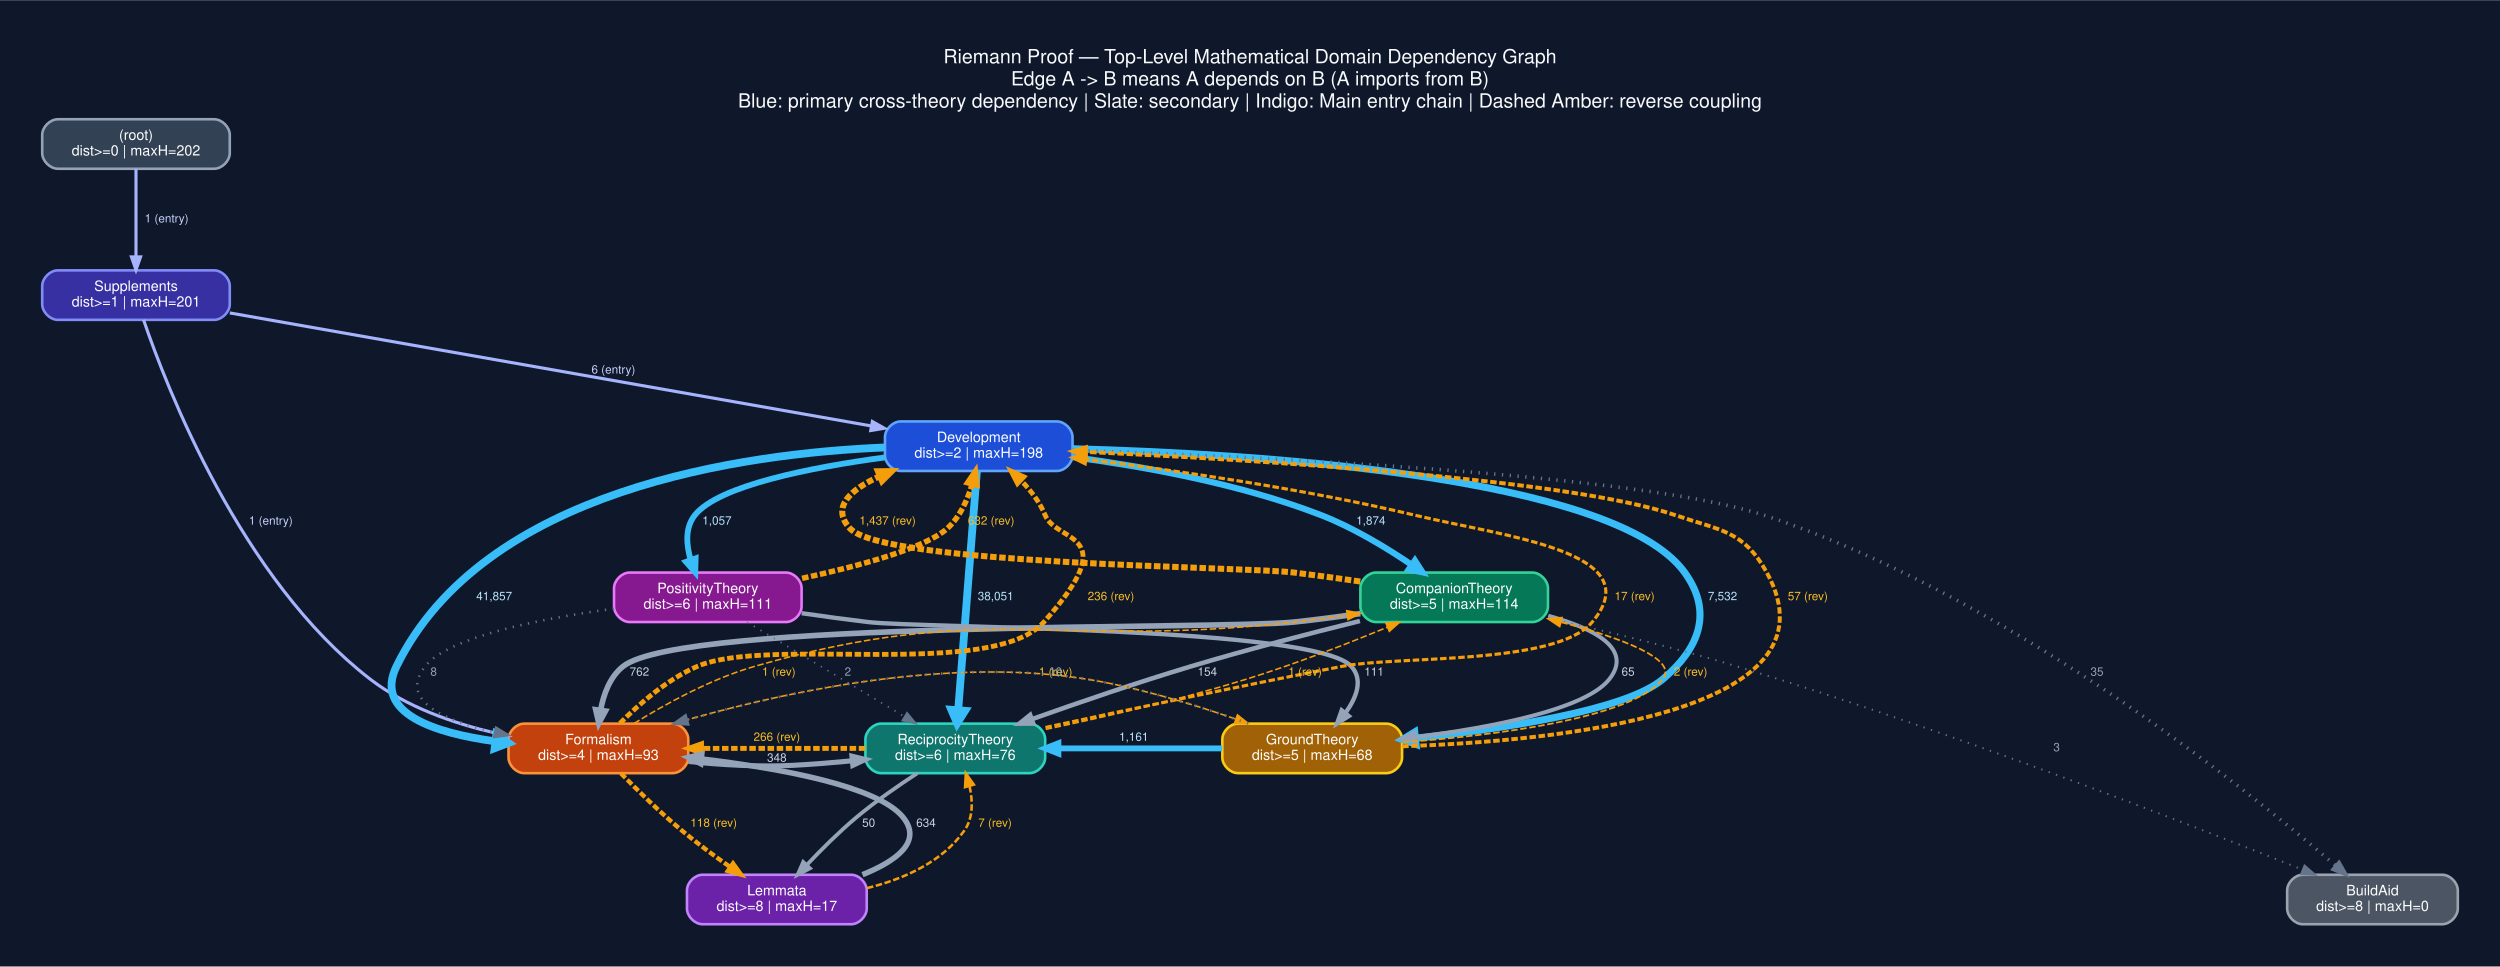
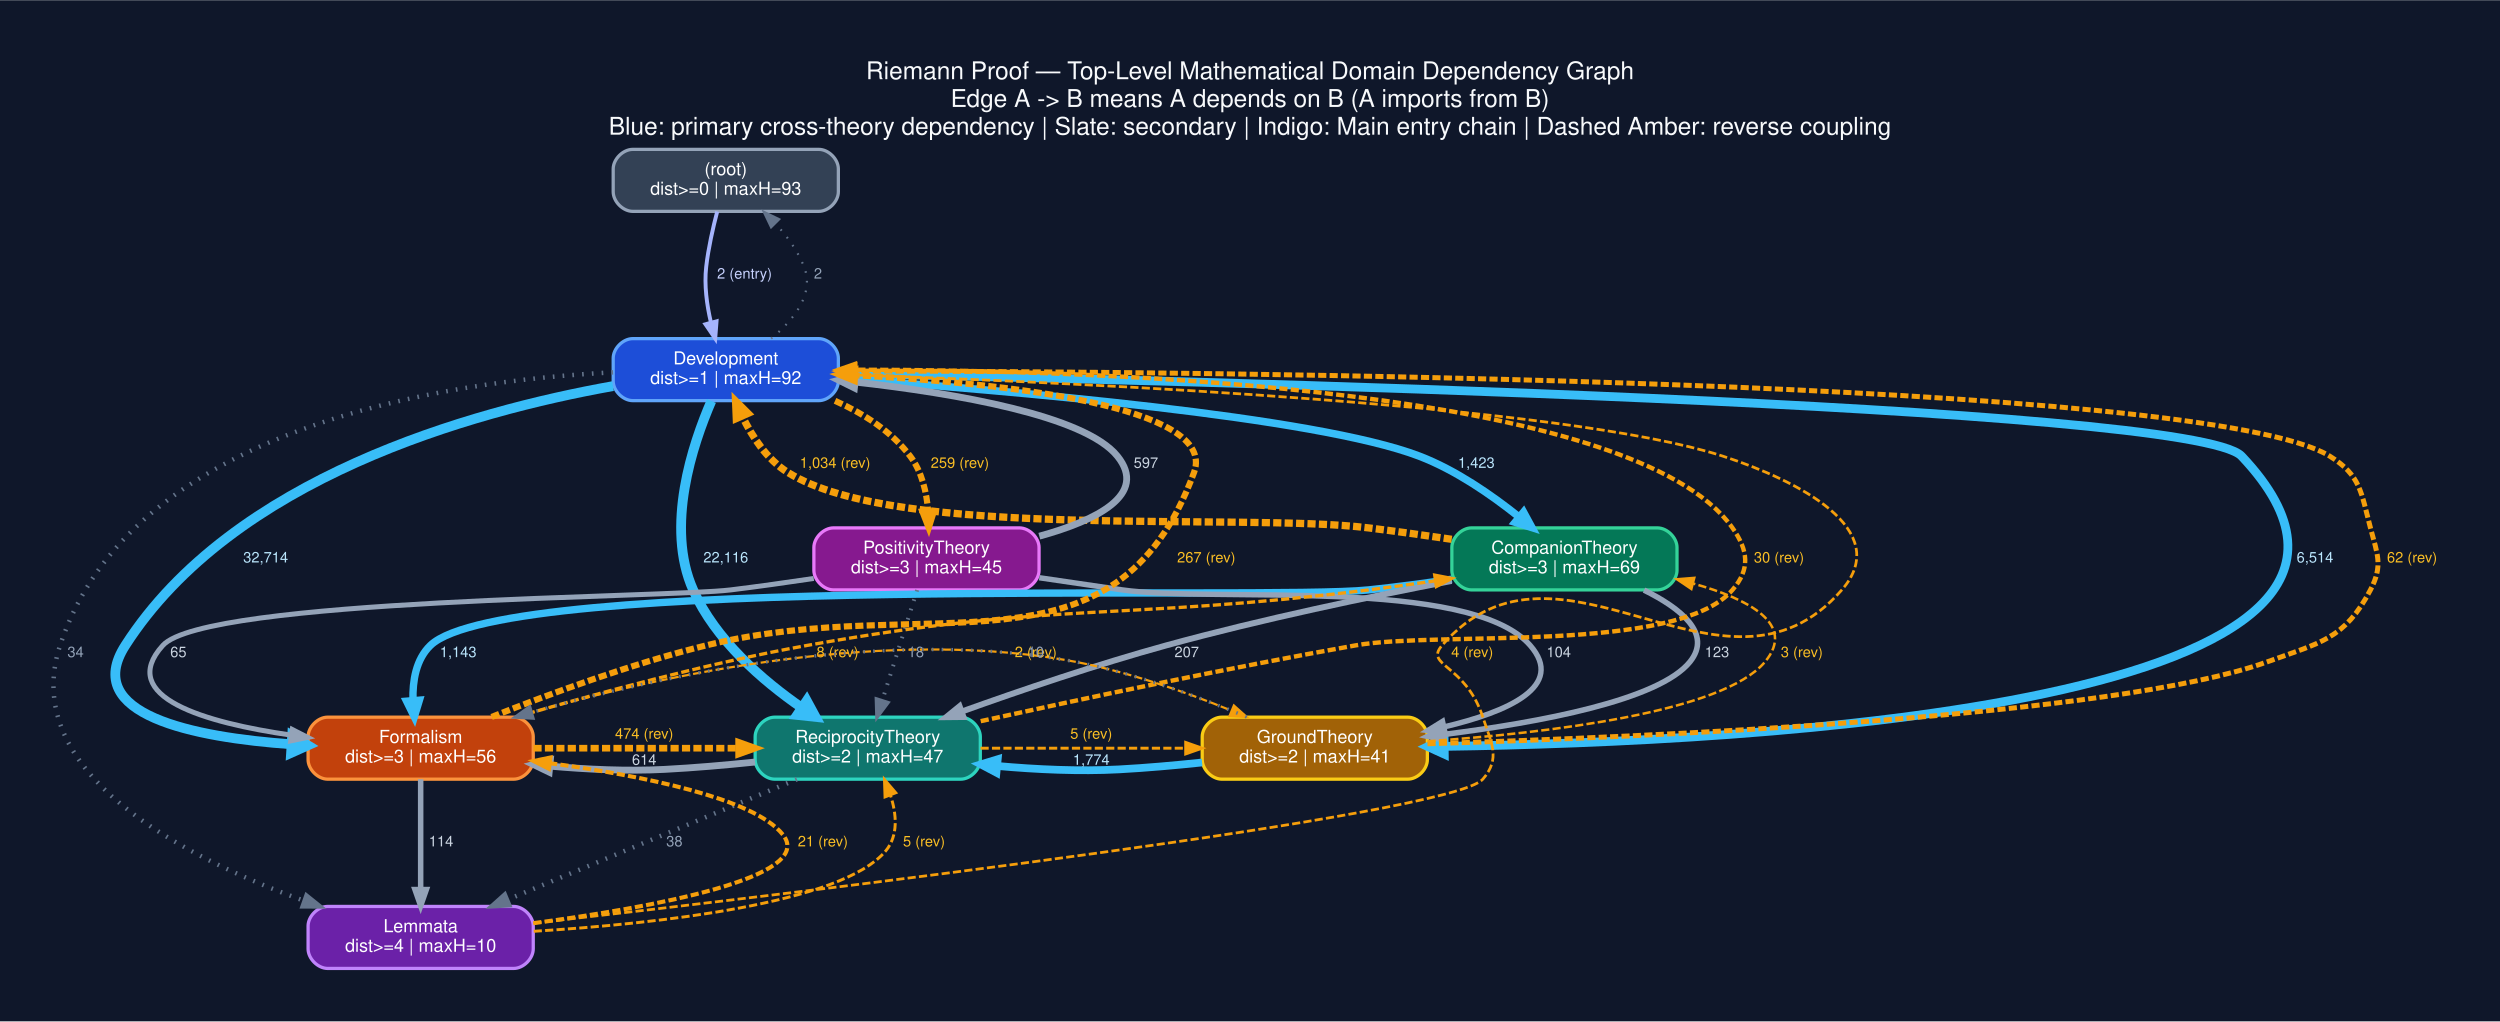
- <svg xmlns="http://www.w3.org/2000/svg" width="1919pt" height="742pt" viewBox="0.00 0.00 1919.30 741.80">
-   <g id="graph0" class="graph" transform="scale(1 1) rotate(0) translate(32.4 709.4)">
-     <polygon fill="#0f172a" stroke="transparent" points="-32.4,32.4 -32.4,-709.4 1886.9,-709.4 1886.9,32.4 -32.4,32.4" />
-     <text text-anchor="middle" x="927.25" y="-661" font-family="Helvetica,sans-Serif" font-size="15.00" fill="#f8fafc">Riemann Proof — Top-Level Mathematical Domain Dependency Graph</text>
-     <text text-anchor="middle" x="927.25" y="-644" font-family="Helvetica,sans-Serif" font-size="15.00" fill="#f8fafc">Edge A -&gt; B means A depends on B (A imports from B)</text>
-     <text text-anchor="middle" x="927.25" y="-627" font-family="Helvetica,sans-Serif" font-size="15.00" fill="#f8fafc">Blue: primary cross-theory dependency | Slate: secondary | Indigo: Main entry chain | Dashed Amber: reverse coupling</text>
+ <svg xmlns="http://www.w3.org/2000/svg" width="1532pt" height="626pt" viewBox="0.00 0.00 1532.22 625.80">
+   <g id="graph0" class="graph" transform="scale(1 1) rotate(0) translate(32.4 593.4)">
+     <polygon fill="#0f172a" stroke="transparent" points="-32.4,32.4 -32.4,-593.4 1499.82,-593.4 1499.82,32.4 -32.4,32.4" />
+     <text text-anchor="middle" x="733.71" y="-545" font-family="Helvetica,sans-Serif" font-size="15.00" fill="#f8fafc">Riemann Proof — Top-Level Mathematical Domain Dependency Graph</text>
+     <text text-anchor="middle" x="733.71" y="-528" font-family="Helvetica,sans-Serif" font-size="15.00" fill="#f8fafc">Edge A -&gt; B means A depends on B (A imports from B)</text>
+     <text text-anchor="middle" x="733.71" y="-511" font-family="Helvetica,sans-Serif" font-size="15.00" fill="#f8fafc">Blue: primary cross-theory dependency | Slate: secondary | Indigo: Main entry chain | Dashed Amber: reverse coupling</text>
    <g id="node1" class="node">
-       <path fill="#334155" stroke="#94a3b8" stroke-width="2" d="M132,-618C132,-618 12,-618 12,-618 6,-618 0,-612 0,-606 0,-606 0,-592 0,-592 0,-586 6,-580 12,-580 12,-580 132,-580 132,-580 138,-580 144,-586 144,-592 144,-592 144,-606 144,-606 144,-612 138,-618 132,-618" />
-       <text text-anchor="middle" x="72" y="-602.2" font-family="Helvetica,sans-Serif" font-size="11.00" fill="#ffffff">(root)</text>
-       <text text-anchor="middle" x="72" y="-590.2" font-family="Helvetica,sans-Serif" font-size="11.00" fill="#ffffff">dist&gt;=0 | maxH=202</text>
+       <path fill="#334155" stroke="#94a3b8" stroke-width="2" d="M469.42,-502C469.42,-502 355.42,-502 355.42,-502 349.42,-502 343.42,-496 343.42,-490 343.42,-490 343.42,-476 343.42,-476 343.42,-470 349.42,-464 355.42,-464 355.42,-464 469.42,-464 469.42,-464 475.42,-464 481.42,-470 481.42,-476 481.42,-476 481.42,-490 481.42,-490 481.42,-496 475.42,-502 469.42,-502" />
+       <text text-anchor="middle" x="412.42" y="-486.2" font-family="Helvetica,sans-Serif" font-size="11.00" fill="#ffffff">(root)</text>
+       <text text-anchor="middle" x="412.42" y="-474.2" font-family="Helvetica,sans-Serif" font-size="11.00" fill="#ffffff">dist&gt;=0 | maxH=93</text>
    </g>
    <g id="node2" class="node">
-       <path fill="#3730a3" stroke="#818cf8" stroke-width="2" d="M132,-502C132,-502 12,-502 12,-502 6,-502 0,-496 0,-490 0,-490 0,-476 0,-476 0,-470 6,-464 12,-464 12,-464 132,-464 132,-464 138,-464 144,-470 144,-476 144,-476 144,-490 144,-490 144,-496 138,-502 132,-502" />
-       <text text-anchor="middle" x="72" y="-486.2" font-family="Helvetica,sans-Serif" font-size="11.00" fill="#ffffff">Supplements</text>
-       <text text-anchor="middle" x="72" y="-474.2" font-family="Helvetica,sans-Serif" font-size="11.00" fill="#ffffff">dist&gt;=1 | maxH=201</text>
+       <path fill="#1d4ed8" stroke="#60a5fa" stroke-width="2" d="M469.42,-386C469.42,-386 355.42,-386 355.42,-386 349.42,-386 343.42,-380 343.42,-374 343.42,-374 343.42,-360 343.42,-360 343.42,-354 349.42,-348 355.42,-348 355.42,-348 469.42,-348 469.42,-348 475.42,-348 481.42,-354 481.42,-360 481.42,-360 481.42,-374 481.42,-374 481.42,-380 475.42,-386 469.42,-386" />
+       <text text-anchor="middle" x="412.42" y="-370.2" font-family="Helvetica,sans-Serif" font-size="11.00" fill="#ffffff">Development</text>
+       <text text-anchor="middle" x="412.42" y="-358.2" font-family="Helvetica,sans-Serif" font-size="11.00" fill="#ffffff">dist&gt;=1 | maxH=92</text>
+     </g>
+     <g id="edge30" class="edge">
+       <path fill="none" stroke="#a5b4fc" stroke-width="2.4" d="M407.17,-463.89C404.57,-453.97 401.72,-441.41 400.42,-430 399.14,-418.81 400.82,-406.61 403.29,-396.02" />
+       <polygon fill="#a5b4fc" stroke="#a5b4fc" stroke-width="2.4" points="406.76,-396.63 405.95,-386.06 399.99,-394.82 406.76,-396.63" />
+       <text text-anchor="middle" x="423.92" y="-422.8" font-family="Helvetica,sans-Serif" font-size="9.00" fill="#c7d2fe"> 2 (entry) </text>
+     </g>
+     <g id="edge31" class="edge">
+       <path fill="none" stroke="#64748b" stroke-width="1.35" stroke-dasharray="1,5" d="M440.22,-386.03C454.19,-397.55 466.91,-413.39 460.42,-430 456.59,-439.78 449.97,-448.83 442.84,-456.55" />
+       <polygon fill="#64748b" stroke="#64748b" stroke-width="1.35" points="440.2,-454.23 435.63,-463.79 445.17,-459.17 440.2,-454.23" />
+       <text text-anchor="middle" x="468.92" y="-422.8" font-family="Helvetica,sans-Serif" font-size="9.00" fill="#94a3b8"> 2 </text>
+     </g>
+     <g id="node3" class="node">
+       <path fill="#047857" stroke="#34d399" stroke-width="2" d="M983.42,-270C983.42,-270 869.42,-270 869.42,-270 863.42,-270 857.42,-264 857.42,-258 857.42,-258 857.42,-244 857.42,-244 857.42,-238 863.42,-232 869.42,-232 869.42,-232 983.42,-232 983.42,-232 989.42,-232 995.42,-238 995.42,-244 995.42,-244 995.42,-258 995.42,-258 995.42,-264 989.42,-270 983.42,-270" />
+       <text text-anchor="middle" x="926.42" y="-254.2" font-family="Helvetica,sans-Serif" font-size="11.00" fill="#ffffff">CompanionTheory</text>
+       <text text-anchor="middle" x="926.42" y="-242.2" font-family="Helvetica,sans-Serif" font-size="11.00" fill="#ffffff">dist&gt;=3 | maxH=69</text>
+     </g>
+     <g id="edge5" class="edge">
+       <path fill="none" stroke="#38bdf8" stroke-width="4.63" d="M481.73,-361.59C585.04,-354.33 774.06,-338.22 837.42,-314 859.74,-305.47 881.79,-290.16 898.37,-276.9" />
+       <polygon fill="#38bdf8" stroke="#38bdf8" stroke-width="4.63" points="901.36,-279.67 906.51,-270.19 896.21,-273.42 901.36,-279.67" />
+       <text text-anchor="middle" x="872.42" y="-306.8" font-family="Helvetica,sans-Serif" font-size="9.00" fill="#bae6fd"> 1,423 </text>
+     </g>
+     <g id="node4" class="node">
+       <path fill="#86198f" stroke="#e879f9" stroke-width="2" d="M592.42,-270C592.42,-270 478.42,-270 478.42,-270 472.42,-270 466.42,-264 466.42,-258 466.42,-258 466.42,-244 466.42,-244 466.42,-238 472.42,-232 478.42,-232 478.42,-232 592.42,-232 592.42,-232 598.42,-232 604.42,-238 604.42,-244 604.42,-244 604.42,-258 604.42,-258 604.42,-264 598.42,-270 592.42,-270" />
+       <text text-anchor="middle" x="535.42" y="-254.2" font-family="Helvetica,sans-Serif" font-size="11.00" fill="#ffffff">PositivityTheory</text>
+       <text text-anchor="middle" x="535.42" y="-242.2" font-family="Helvetica,sans-Serif" font-size="11.00" fill="#ffffff">dist&gt;=3 | maxH=45</text>
+     </g>
+     <g id="edge12" class="edge">
+       <path fill="none" stroke="#f59e0b" stroke-width="3.78" stroke-dasharray="5,2" d="M479.39,-347.89C496.78,-340.13 513.86,-329.22 525.42,-314 532.69,-304.43 535.55,-291.6 536.46,-280.1" />
+       <polygon fill="#f59e0b" stroke="#f59e0b" stroke-width="3.78" points="539.96,-280.15 536.8,-270.04 532.96,-279.91 539.96,-280.15" />
+       <text text-anchor="middle" x="555.92" y="-306.8" font-family="Helvetica,sans-Serif" font-size="9.00" fill="#fbbf24"> 259 (rev) </text>
+     </g>
+     <g id="node5" class="node">
+       <path fill="#c2410c" stroke="#fb923c" stroke-width="2" d="M282.42,-154C282.42,-154 168.42,-154 168.42,-154 162.42,-154 156.42,-148 156.42,-142 156.42,-142 156.42,-128 156.42,-128 156.42,-122 162.42,-116 168.42,-116 168.42,-116 282.42,-116 282.42,-116 288.42,-116 294.42,-122 294.42,-128 294.42,-128 294.42,-142 294.42,-142 294.42,-148 288.42,-154 282.42,-154" />
+       <text text-anchor="middle" x="225.42" y="-138.2" font-family="Helvetica,sans-Serif" font-size="11.00" fill="#ffffff">Formalism</text>
+       <text text-anchor="middle" x="225.42" y="-126.2" font-family="Helvetica,sans-Serif" font-size="11.00" fill="#ffffff">dist&gt;=3 | maxH=56</text>
+     </g>
+     <g id="edge1" class="edge">
+       <path fill="none" stroke="#38bdf8" stroke-width="6" d="M343.3,-356.91C256.33,-341.35 110.4,-300.65 44.42,-198 17.15,-155.58 85.86,-141.67 146.32,-137.37" />
+       <polygon fill="#38bdf8" stroke="#38bdf8" stroke-width="6" points="146.67,-142.61 156.32,-136.74 146.01,-132.13 146.67,-142.61" />
+       <text text-anchor="middle" x="130.42" y="-248.8" font-family="Helvetica,sans-Serif" font-size="9.00" fill="#bae6fd"> 32,714 </text>
+     </g>
+     <g id="node6" class="node">
+       <path fill="#0f766e" stroke="#2dd4bf" stroke-width="2" d="M556.42,-154C556.42,-154 442.42,-154 442.42,-154 436.42,-154 430.42,-148 430.42,-142 430.42,-142 430.42,-128 430.42,-128 430.42,-122 436.42,-116 442.42,-116 442.42,-116 556.42,-116 556.42,-116 562.42,-116 568.42,-122 568.42,-128 568.42,-128 568.42,-142 568.42,-142 568.42,-148 562.42,-154 556.42,-154" />
+       <text text-anchor="middle" x="499.42" y="-138.2" font-family="Helvetica,sans-Serif" font-size="11.00" fill="#ffffff">ReciprocityTheory</text>
+       <text text-anchor="middle" x="499.42" y="-126.2" font-family="Helvetica,sans-Serif" font-size="11.00" fill="#ffffff">dist&gt;=2 | maxH=47</text>
+     </g>
+     <g id="edge2" class="edge">
+       <path fill="none" stroke="#38bdf8" stroke-width="6" d="M403.61,-347.8C392.06,-321.2 375.16,-270.66 392.42,-232 406.06,-201.42 434.8,-176.52 459.06,-159.75" />
+       <polygon fill="#38bdf8" stroke="#38bdf8" stroke-width="6" points="462.03,-164.09 467.42,-154.16 456.19,-155.36 462.03,-164.09" />
+       <text text-anchor="middle" x="412.42" y="-248.8" font-family="Helvetica,sans-Serif" font-size="9.00" fill="#bae6fd"> 22,116 </text>
+     </g>
+     <g id="node7" class="node">
+       <path fill="#a16207" stroke="#facc15" stroke-width="2" d="M830.42,-154C830.42,-154 716.42,-154 716.42,-154 710.42,-154 704.42,-148 704.42,-142 704.42,-142 704.42,-128 704.42,-128 704.42,-122 710.42,-116 716.42,-116 716.42,-116 830.42,-116 830.42,-116 836.42,-116 842.42,-122 842.42,-128 842.42,-128 842.42,-142 842.42,-142 842.42,-148 836.42,-154 830.42,-154" />
+       <text text-anchor="middle" x="773.42" y="-138.2" font-family="Helvetica,sans-Serif" font-size="11.00" fill="#ffffff">GroundTheory</text>
+       <text text-anchor="middle" x="773.42" y="-126.2" font-family="Helvetica,sans-Serif" font-size="11.00" fill="#ffffff">dist&gt;=2 | maxH=41</text>
+     </g>
+     <g id="edge3" class="edge">
+       <path fill="none" stroke="#38bdf8" stroke-width="5.39" d="M481.59,-364.7C692.02,-360.41 1311.95,-345.16 1341.42,-314 1486.08,-161.01 1040.66,-138.79 852.82,-136.1" />
+       <polygon fill="#38bdf8" stroke="#38bdf8" stroke-width="5.39" points="852.78,-131.38 842.72,-135.97 852.66,-140.81 852.78,-131.38" />
+       <text text-anchor="middle" x="1386.42" y="-248.8" font-family="Helvetica,sans-Serif" font-size="9.00" fill="#bae6fd"> 6,514 </text>
+     </g>
+     <g id="node8" class="node">
+       <path fill="#6b21a8" stroke="#c084fc" stroke-width="2" d="M282.42,-38C282.42,-38 168.42,-38 168.42,-38 162.42,-38 156.42,-32 156.42,-26 156.42,-26 156.42,-12 156.42,-12 156.42,-6 162.42,0 168.42,0 168.42,0 282.42,0 282.42,0 288.42,0 294.42,-6 294.42,-12 294.42,-12 294.42,-26 294.42,-26 294.42,-32 288.42,-38 282.42,-38" />
+       <text text-anchor="middle" x="225.42" y="-22.2" font-family="Helvetica,sans-Serif" font-size="11.00" fill="#ffffff">Lemmata</text>
+       <text text-anchor="middle" x="225.42" y="-10.2" font-family="Helvetica,sans-Serif" font-size="11.00" fill="#ffffff">dist&gt;=4 | maxH=10</text>
+     </g>
+     <g id="edge20" class="edge">
+       <path fill="none" stroke="#64748b" stroke-width="2.76" stroke-dasharray="1,5" d="M343.33,-365.34C238.89,-359.96 48.27,-331.55 4.42,-198 -21.18,-120.06 80.04,-68.2 153.92,-41.47" />
+       <polygon fill="#64748b" stroke="#64748b" stroke-width="2.76" points="155.42,-44.65 163.69,-38.02 153.09,-38.05 155.42,-44.65" />
+       <text text-anchor="middle" x="13.92" y="-190.8" font-family="Helvetica,sans-Serif" font-size="9.00" fill="#94a3b8"> 34 </text>
+     </g>
+     <g id="edge7" class="edge">
+       <path fill="none" stroke="#f59e0b" stroke-width="4.47" stroke-dasharray="5,2" d="M857.34,-263.01C840.69,-265.48 822.94,-267.97 806.42,-270 727.54,-279.68 517.83,-261.92 450.42,-304 437.7,-311.94 428.61,-325.85 422.51,-338.49" />
+       <polygon fill="#f59e0b" stroke="#f59e0b" stroke-width="4.47" points="418.87,-337.05 418.42,-347.78 426.03,-340.2 418.87,-337.05" />
+       <text text-anchor="middle" x="479.42" y="-306.8" font-family="Helvetica,sans-Serif" font-size="9.00" fill="#fbbf24"> 1,034 (rev) </text>
+     </g>
+     <g id="edge6" class="edge">
+       <path fill="none" stroke="#38bdf8" stroke-width="4.52" d="M857.39,-238.56C840.73,-236.1 822.97,-233.73 806.42,-232 742.76,-225.36 277.51,-242.4 231.42,-198 222.56,-189.47 220.39,-176.29 220.71,-164.27" />
+       <polygon fill="#38bdf8" stroke="#38bdf8" stroke-width="4.52" points="224.66,-164.44 221.53,-154.15 216.78,-163.8 224.66,-164.44" />
+       <text text-anchor="middle" x="248.42" y="-190.8" font-family="Helvetica,sans-Serif" font-size="9.00" fill="#bae6fd"> 1,143 </text>
+     </g>
+     <g id="edge13" class="edge">
+       <path fill="none" stroke="#94a3b8" stroke-width="3.66" d="M857.27,-237.5C808.14,-228.07 740.78,-214.05 682.42,-198 639.99,-186.34 593,-170.35 557.26,-157.53" />
+       <polygon fill="#94a3b8" stroke="#94a3b8" stroke-width="3.66" points="558.08,-154.11 547.49,-154 555.71,-160.69 558.08,-154.11" />
+       <text text-anchor="middle" x="694.92" y="-190.8" font-family="Helvetica,sans-Serif" font-size="9.00" fill="#cbd5e1"> 207 </text>
+     </g>
+     <g id="edge14" class="edge">
+       <path fill="none" stroke="#94a3b8" stroke-width="3.4" d="M975.2,-231.87C997.88,-220.66 1017.13,-205.16 1003.42,-188 984.6,-164.46 911.35,-150.79 852.5,-143.43" />
+       <polygon fill="#94a3b8" stroke="#94a3b8" stroke-width="3.4" points="852.8,-139.94 842.45,-142.22 851.96,-146.89 852.8,-139.94" />
+       <text text-anchor="middle" x="1019.92" y="-190.8" font-family="Helvetica,sans-Serif" font-size="9.00" fill="#cbd5e1"> 123 </text>
+     </g>
+     <g id="edge9" class="edge">
+       <path fill="none" stroke="#94a3b8" stroke-width="4.19" d="M604.58,-264.92C639.77,-274.63 671.47,-290.38 652.42,-314 632.39,-338.83 553.75,-352.4 491.87,-359.39" />
+       <polygon fill="#94a3b8" stroke="#94a3b8" stroke-width="4.19" points="491.25,-355.77 481.71,-360.5 492.04,-363.06 491.25,-355.77" />
+       <text text-anchor="middle" x="669.92" y="-306.8" font-family="Helvetica,sans-Serif" font-size="9.00" fill="#cbd5e1"> 597 </text>
+     </g>
+     <g id="edge17" class="edge">
+       <path fill="none" stroke="#94a3b8" stroke-width="3.08" d="M466.33,-239.02C449.68,-236.54 431.93,-234.04 415.42,-232 376.86,-227.23 93.52,-226.78 67.42,-198 38.68,-166.32 93.32,-150.63 146.03,-142.99" />
+       <polygon fill="#94a3b8" stroke="#94a3b8" stroke-width="3.08" points="146.74,-146.42 156.18,-141.61 145.79,-139.49 146.74,-146.42" />
+       <text text-anchor="middle" x="76.92" y="-190.8" font-family="Helvetica,sans-Serif" font-size="9.00" fill="#cbd5e1"> 65 </text>
+     </g>
+     <g id="edge23" class="edge">
+       <path fill="none" stroke="#64748b" stroke-width="2.44" stroke-dasharray="1,5" d="M529.71,-231.94C523.95,-213.7 514.98,-185.28 508.29,-164.1" />
+       <polygon fill="#64748b" stroke="#64748b" stroke-width="2.44" points="511.56,-162.84 505.21,-154.36 504.89,-164.95 511.56,-162.84" />
+       <text text-anchor="middle" x="528.92" y="-190.8" font-family="Helvetica,sans-Serif" font-size="9.00" fill="#94a3b8"> 18 </text>
+     </g>
+     <g id="edge16" class="edge">
+       <path fill="none" stroke="#94a3b8" stroke-width="3.32" d="M604.56,-239.46C621.21,-236.97 638.94,-234.36 655.42,-232 710.92,-224.06 868.54,-240.23 905.42,-198 927.26,-172.98 892.06,-157.32 852.54,-148" />
+       <polygon fill="#94a3b8" stroke="#94a3b8" stroke-width="3.32" points="853.22,-144.57 842.7,-145.82 851.71,-151.4 853.22,-144.57" />
+       <text text-anchor="middle" x="922.92" y="-190.8" font-family="Helvetica,sans-Serif" font-size="9.00" fill="#cbd5e1"> 104 </text>
+     </g>
+     <g id="edge11" class="edge">
+       <path fill="none" stroke="#f59e0b" stroke-width="3.79" stroke-dasharray="5,2" d="M268.91,-154.14C303.88,-168.05 354.56,-186.72 400.42,-198 537.33,-231.68 650.88,-171.63 699.42,-304 714.39,-344.84 581.84,-358.78 491.81,-363.54" />
+       <polygon fill="#f59e0b" stroke="#f59e0b" stroke-width="3.79" points="491.41,-360.06 481.6,-364.05 491.76,-367.05 491.41,-360.06" />
+       <text text-anchor="middle" x="706.92" y="-248.8" font-family="Helvetica,sans-Serif" font-size="9.00" fill="#fbbf24"> 267 (rev) </text>
+     </g>
+     <g id="edge25" class="edge">
+       <path fill="none" stroke="#f59e0b" stroke-width="2.04" stroke-dasharray="5,2" d="M283.77,-154.01C331.4,-168.04 400.67,-186.94 462.42,-198 613.65,-225.08 653.96,-213.04 806.42,-232 819.58,-233.64 833.52,-235.56 847.07,-237.52" />
+       <polygon fill="#f59e0b" stroke="#f59e0b" stroke-width="2.04" points="846.93,-241.04 857.33,-239.03 847.95,-234.11 846.93,-241.04" />
+       <text text-anchor="middle" x="480.92" y="-190.8" font-family="Helvetica,sans-Serif" font-size="9.00" fill="#fbbf24"> 8 (rev) </text>
+     </g>
+     <g id="edge10" class="edge">
+       <path fill="none" stroke="#f59e0b" stroke-width="4.08" stroke-dasharray="5,2" d="M294.56,-135C332.77,-135 380.4,-135 420.12,-135" />
+       <polygon fill="#f59e0b" stroke="#f59e0b" stroke-width="4.08" points="420.3,-138.57 430.3,-135 420.3,-131.43 420.3,-138.57" />
+       <text text-anchor="middle" x="362.42" y="-140.8" font-family="Helvetica,sans-Serif" font-size="9.00" fill="#fbbf24"> 474 (rev) </text>
+     </g>
+     <g id="edge32" class="edge">
+       <path fill="none" stroke="#f59e0b" stroke-width="1.35" stroke-dasharray="5,2" d="M283.58,-154.06C360.87,-176.86 501.56,-209.51 620.92,-189 655.73,-183.02 693.15,-169.88 722.21,-158.06" />
+       <polygon fill="#f59e0b" stroke="#f59e0b" stroke-width="1.35" points="723.83,-161.18 731.73,-154.11 721.15,-154.71 723.83,-161.18" />
+       <text text-anchor="middle" x="602.42" y="-190.8" font-family="Helvetica,sans-Serif" font-size="9.00" fill="#fbbf24"> 2 (rev) </text>
+     </g>
+     <g id="edge15" class="edge">
+       <path fill="none" stroke="#94a3b8" stroke-width="3.37" d="M225.42,-115.94C225.42,-97.78 225.42,-69.54 225.42,-48.39" />
+       <polygon fill="#94a3b8" stroke="#94a3b8" stroke-width="3.37" points="228.92,-48.36 225.42,-38.36 221.92,-48.36 228.92,-48.36" />
+       <text text-anchor="middle" x="237.92" y="-74.8" font-family="Helvetica,sans-Serif" font-size="9.00" fill="#cbd5e1"> 114 </text>
+     </g>
+     <g id="edge21" class="edge">
+       <path fill="none" stroke="#f59e0b" stroke-width="2.7" stroke-dasharray="5,2" d="M568.68,-151.56C629.13,-164.85 719.33,-183.99 798.42,-198 849.51,-207.05 995.5,-192.73 1029.42,-232 1040.46,-244.78 1039.14,-256.19 1029.42,-270 968.74,-356.15 644.4,-366.82 491.84,-366.96" />
+       <polygon fill="#f59e0b" stroke="#f59e0b" stroke-width="2.7" points="491.6,-363.46 481.6,-366.96 491.6,-370.46 491.6,-363.46" />
+       <text text-anchor="middle" x="1057.92" y="-248.8" font-family="Helvetica,sans-Serif" font-size="9.00" fill="#fbbf24"> 30 (rev) </text>
+     </g>
+     <g id="edge8" class="edge">
+       <path fill="none" stroke="#94a3b8" stroke-width="4.21" d="M430.37,-126.5C412.35,-124.63 392.93,-122.94 374.92,-122 352.13,-120.81 327.43,-121.96 304.81,-123.98" />
+       <polygon fill="#94a3b8" stroke="#94a3b8" stroke-width="4.21" points="304.17,-120.34 294.57,-124.97 304.88,-127.68 304.17,-120.34" />
+       <text text-anchor="middle" x="362.42" y="-124.8" font-family="Helvetica,sans-Serif" font-size="9.00" fill="#cbd5e1"> 614 </text>
+     </g>
+     <g id="edge27" class="edge">
+       <path fill="none" stroke="#f59e0b" stroke-width="1.8" stroke-dasharray="5,2" d="M568.56,-135C606.77,-135 654.4,-135 694.12,-135" />
+       <polygon fill="#f59e0b" stroke="#f59e0b" stroke-width="1.8" points="694.3,-138.5 704.3,-135 694.3,-131.5 694.3,-138.5" />
+       <text text-anchor="middle" x="636.42" y="-140.8" font-family="Helvetica,sans-Serif" font-size="9.00" fill="#fbbf24"> 5 (rev) </text>
+     </g>
+     <g id="edge19" class="edge">
+       <path fill="none" stroke="#64748b" stroke-width="2.82" stroke-dasharray="1,5" d="M456,-115.94C407.84,-95.9 330.13,-63.57 278.42,-42.05" />
+       <polygon fill="#64748b" stroke="#64748b" stroke-width="2.82" points="279.66,-38.78 269.08,-38.17 276.97,-45.24 279.66,-38.78" />
+       <text text-anchor="middle" x="380.92" y="-74.8" font-family="Helvetica,sans-Serif" font-size="9.00" fill="#94a3b8"> 38 </text>
+     </g>
+     <g id="edge18" class="edge">
+       <path fill="none" stroke="#f59e0b" stroke-width="3.06" stroke-dasharray="5,2" d="M842.49,-137.7C975.99,-141.72 1264.46,-154.15 1357.42,-188 1389.51,-199.69 1404.63,-201.72 1420.42,-232 1428.22,-246.98 1424.73,-253.67 1420.42,-270 1414.67,-291.75 1414.55,-302.18 1395.42,-314 1319.43,-360.95 712.01,-365.9 491.79,-366.13" />
+       <polygon fill="#f59e0b" stroke="#f59e0b" stroke-width="3.06" points="491.6,-362.63 481.6,-366.14 491.6,-369.63 491.6,-362.63" />
+       <text text-anchor="middle" x="1445.92" y="-248.8" font-family="Helvetica,sans-Serif" font-size="9.00" fill="#fbbf24"> 62 (rev) </text>
    </g>
    <g id="edge29" class="edge">
-       <path fill="none" stroke="#a5b4fc" stroke-width="2.4" d="M72,-579.94C72,-561.78 72,-533.54 72,-512.39" />
-       <polygon fill="#a5b4fc" stroke="#a5b4fc" stroke-width="2.4" points="75.5,-512.36 72,-502.36 68.5,-512.36 75.5,-512.36" />
-       <text text-anchor="middle" x="95.5" y="-538.8" font-family="Helvetica,sans-Serif" font-size="9.00" fill="#c7d2fe"> 1 (entry) </text>
-     </g>
-     <g id="node3" class="node">
-       <path fill="#1d4ed8" stroke="#60a5fa" stroke-width="2" d="M779,-386C779,-386 659,-386 659,-386 653,-386 647,-380 647,-374 647,-374 647,-360 647,-360 647,-354 653,-348 659,-348 659,-348 779,-348 779,-348 785,-348 791,-354 791,-360 791,-360 791,-374 791,-374 791,-380 785,-386 779,-386" />
-       <text text-anchor="middle" x="719" y="-370.2" font-family="Helvetica,sans-Serif" font-size="11.00" fill="#ffffff">Development</text>
-       <text text-anchor="middle" x="719" y="-358.2" font-family="Helvetica,sans-Serif" font-size="11.00" fill="#ffffff">dist&gt;=2 | maxH=198</text>
-     </g>
-     <g id="edge25" class="edge">
-       <path fill="none" stroke="#a5b4fc" stroke-width="2.4" d="M144.02,-469.31C265.09,-447.98 508.64,-405.07 636.43,-382.55" />
-       <polygon fill="#a5b4fc" stroke="#a5b4fc" stroke-width="2.4" points="637.31,-385.95 646.55,-380.76 636.1,-379.05 637.31,-385.95" />
-       <text text-anchor="middle" x="438.5" y="-422.8" font-family="Helvetica,sans-Serif" font-size="9.00" fill="#c7d2fe"> 6 (entry) </text>
-     </g>
-     <g id="node6" class="node">
-       <path fill="#c2410c" stroke="#fb923c" stroke-width="2" d="M484,-154C484,-154 370,-154 370,-154 364,-154 358,-148 358,-142 358,-142 358,-128 358,-128 358,-122 364,-116 370,-116 370,-116 484,-116 484,-116 490,-116 496,-122 496,-128 496,-128 496,-142 496,-142 496,-148 490,-154 484,-154" />
-       <text text-anchor="middle" x="427" y="-138.2" font-family="Helvetica,sans-Serif" font-size="11.00" fill="#ffffff">Formalism</text>
-       <text text-anchor="middle" x="427" y="-126.2" font-family="Helvetica,sans-Serif" font-size="11.00" fill="#ffffff">dist&gt;=4 | maxH=93</text>
-     </g>
-     <g id="edge33" class="edge">
-       <path fill="none" stroke="#a5b4fc" stroke-width="2.4" d="M77.82,-463.98C95.33,-412.65 152.58,-264.39 252,-188 279.56,-166.82 315.62,-154.25 347.84,-146.79" />
-       <polygon fill="#a5b4fc" stroke="#a5b4fc" stroke-width="2.4" points="348.68,-150.19 357.7,-144.64 347.18,-143.35 348.68,-150.19" />
-       <text text-anchor="middle" x="175.5" y="-306.8" font-family="Helvetica,sans-Serif" font-size="9.00" fill="#c7d2fe"> 1 (entry) </text>
-     </g>
-     <g id="node4" class="node">
-       <path fill="#047857" stroke="#34d399" stroke-width="2" d="M1144,-270C1144,-270 1024,-270 1024,-270 1018,-270 1012,-264 1012,-258 1012,-258 1012,-244 1012,-244 1012,-238 1018,-232 1024,-232 1024,-232 1144,-232 1144,-232 1150,-232 1156,-238 1156,-244 1156,-244 1156,-258 1156,-258 1156,-264 1150,-270 1144,-270" />
-       <text text-anchor="middle" x="1084" y="-254.2" font-family="Helvetica,sans-Serif" font-size="11.00" fill="#ffffff">CompanionTheory</text>
-       <text text-anchor="middle" x="1084" y="-242.2" font-family="Helvetica,sans-Serif" font-size="11.00" fill="#ffffff">dist&gt;=5 | maxH=114</text>
+       <path fill="none" stroke="#f59e0b" stroke-width="1.55" stroke-dasharray="5,2" d="M842.52,-139.23C915.53,-144.27 1023.62,-156.89 1049.42,-188 1068.46,-210.97 1039.73,-226.28 1005.26,-235.93" />
+       <polygon fill="#f59e0b" stroke="#f59e0b" stroke-width="1.55" points="1004.21,-232.59 995.42,-238.51 1005.98,-239.36 1004.21,-232.59" />
+       <text text-anchor="middle" x="1071.92" y="-190.8" font-family="Helvetica,sans-Serif" font-size="9.00" fill="#fbbf24"> 3 (rev) </text>
+     </g>
+     <g id="edge24" class="edge">
+       <path fill="none" stroke="#64748b" stroke-width="2.15" stroke-dasharray="1,5" d="M731.73,-154.11C701.65,-166.82 659.67,-182.34 620.92,-189 506.46,-208.67 372.37,-179.44 293.4,-156.91" />
+       <polygon fill="#64748b" stroke="#64748b" stroke-width="2.15" points="294.16,-153.49 283.58,-154.06 292.21,-160.21 294.16,-153.49" />
+       <text text-anchor="middle" x="602.42" y="-190.8" font-family="Helvetica,sans-Serif" font-size="9.00" fill="#94a3b8"> 10 </text>
    </g>
    <g id="edge4" class="edge">
-       <path fill="none" stroke="#38bdf8" stroke-width="4.76" d="M791.23,-358.64C845.17,-351.51 919.96,-338.11 982,-314 1006.62,-304.43 1032.02,-289.02 1051.31,-275.95" />
-       <polygon fill="#38bdf8" stroke="#38bdf8" stroke-width="4.76" points="1053.85,-279.26 1059.71,-270.15 1049.12,-272.4 1053.85,-279.26" />
-       <text text-anchor="middle" x="1020" y="-306.8" font-family="Helvetica,sans-Serif" font-size="9.00" fill="#bae6fd"> 1,874 </text>
-     </g>
-     <g id="node5" class="node">
-       <path fill="#86198f" stroke="#e879f9" stroke-width="2" d="M571,-270C571,-270 451,-270 451,-270 445,-270 439,-264 439,-258 439,-258 439,-244 439,-244 439,-238 445,-232 451,-232 451,-232 571,-232 571,-232 577,-232 583,-238 583,-244 583,-244 583,-258 583,-258 583,-264 577,-270 571,-270" />
-       <text text-anchor="middle" x="511" y="-254.2" font-family="Helvetica,sans-Serif" font-size="11.00" fill="#ffffff">PositivityTheory</text>
-       <text text-anchor="middle" x="511" y="-242.2" font-family="Helvetica,sans-Serif" font-size="11.00" fill="#ffffff">dist&gt;=6 | maxH=111</text>
-     </g>
-     <g id="edge7" class="edge">
-       <path fill="none" stroke="#38bdf8" stroke-width="4.48" d="M646.84,-358.38C590.58,-350.77 519.05,-336.87 501,-314 493.48,-304.47 494.39,-291.5 497.83,-279.88" />
-       <polygon fill="#38bdf8" stroke="#38bdf8" stroke-width="4.48" points="501.63,-280.88 501.35,-270.14 494.26,-278.21 501.63,-280.88" />
-       <text text-anchor="middle" x="518" y="-306.8" font-family="Helvetica,sans-Serif" font-size="9.00" fill="#bae6fd"> 1,057 </text>
-     </g>
-     <g id="edge1" class="edge">
-       <path fill="none" stroke="#38bdf8" stroke-width="6" d="M646.98,-366.04C538.52,-361.53 338.81,-334.21 272,-198 254.31,-161.92 301.24,-146.74 347.98,-140.4" />
-       <polygon fill="#38bdf8" stroke="#38bdf8" stroke-width="6" points="348.65,-145.61 357.93,-139.17 347.37,-135.18 348.65,-145.61" />
-       <text text-anchor="middle" x="347" y="-248.8" font-family="Helvetica,sans-Serif" font-size="9.00" fill="#bae6fd"> 41,857 </text>
-     </g>
-     <g id="node7" class="node">
-       <path fill="#0f766e" stroke="#2dd4bf" stroke-width="2" d="M758,-154C758,-154 644,-154 644,-154 638,-154 632,-148 632,-142 632,-142 632,-128 632,-128 632,-122 638,-116 644,-116 644,-116 758,-116 758,-116 764,-116 770,-122 770,-128 770,-128 770,-142 770,-142 770,-148 764,-154 758,-154" />
-       <text text-anchor="middle" x="701" y="-138.2" font-family="Helvetica,sans-Serif" font-size="11.00" fill="#ffffff">ReciprocityTheory</text>
-       <text text-anchor="middle" x="701" y="-126.2" font-family="Helvetica,sans-Serif" font-size="11.00" fill="#ffffff">dist&gt;=6 | maxH=76</text>
-     </g>
-     <g id="edge2" class="edge">
-       <path fill="none" stroke="#38bdf8" stroke-width="6" d="M717.59,-347.95C714.47,-308.08 706.97,-212.23 703.21,-164.29" />
-       <polygon fill="#38bdf8" stroke="#38bdf8" stroke-width="6" points="708.45,-163.84 702.43,-154.28 697.98,-164.66 708.45,-163.84" />
-       <text text-anchor="middle" x="732" y="-248.8" font-family="Helvetica,sans-Serif" font-size="9.00" fill="#bae6fd"> 38,051 </text>
-     </g>
-     <g id="node8" class="node">
-       <path fill="#a16207" stroke="#facc15" stroke-width="2" d="M1032,-154C1032,-154 918,-154 918,-154 912,-154 906,-148 906,-142 906,-142 906,-128 906,-128 906,-122 912,-116 918,-116 918,-116 1032,-116 1032,-116 1038,-116 1044,-122 1044,-128 1044,-128 1044,-142 1044,-142 1044,-148 1038,-154 1032,-154" />
-       <text text-anchor="middle" x="975" y="-138.2" font-family="Helvetica,sans-Serif" font-size="11.00" fill="#ffffff">GroundTheory</text>
-       <text text-anchor="middle" x="975" y="-126.2" font-family="Helvetica,sans-Serif" font-size="11.00" fill="#ffffff">dist&gt;=5 | maxH=68</text>
-     </g>
-     <g id="edge3" class="edge">
-       <path fill="none" stroke="#38bdf8" stroke-width="5.46" d="M791.26,-365.02C926.04,-361.41 1207.04,-344.86 1261,-270 1282.76,-239.81 1272.55,-211.88 1244,-188 1215.7,-164.33 1122.93,-150.25 1054.21,-142.83" />
-       <polygon fill="#38bdf8" stroke="#38bdf8" stroke-width="5.46" points="1054.7,-138.08 1044.26,-141.79 1053.7,-147.58 1054.7,-138.08" />
-       <text text-anchor="middle" x="1290" y="-248.8" font-family="Helvetica,sans-Serif" font-size="9.00" fill="#bae6fd"> 7,532 </text>
-     </g>
-     <g id="node10" class="node">
-       <path fill="#4b5563" stroke="#9ca3af" stroke-width="2" d="M1842.5,-38C1842.5,-38 1735.5,-38 1735.5,-38 1729.5,-38 1723.5,-32 1723.5,-26 1723.5,-26 1723.5,-12 1723.5,-12 1723.5,-6 1729.5,0 1735.5,0 1735.5,0 1842.5,0 1842.5,0 1848.5,0 1854.5,-6 1854.5,-12 1854.5,-12 1854.5,-26 1854.5,-26 1854.5,-32 1848.5,-38 1842.5,-38" />
-       <text text-anchor="middle" x="1789" y="-22.2" font-family="Helvetica,sans-Serif" font-size="11.00" fill="#ffffff">BuildAid</text>
-       <text text-anchor="middle" x="1789" y="-10.2" font-family="Helvetica,sans-Serif" font-size="11.00" fill="#ffffff">dist&gt;=8 | maxH=0</text>
-     </g>
-     <g id="edge20" class="edge">
-       <path fill="none" stroke="#64748b" stroke-width="2.78" stroke-dasharray="1,5" d="M791.2,-363.91C929.19,-359.25 1225.23,-345.78 1322,-314 1506.56,-253.4 1691.72,-104.37 1760.75,-45" />
-       <polygon fill="#64748b" stroke="#64748b" stroke-width="2.78" points="1763.32,-47.4 1768.59,-38.21 1758.74,-42.11 1763.32,-47.4" />
-       <text text-anchor="middle" x="1577.5" y="-190.8" font-family="Helvetica,sans-Serif" font-size="9.00" fill="#94a3b8"> 35 </text>
-     </g>
-     <g id="edge5" class="edge">
-       <path fill="none" stroke="#f59e0b" stroke-width="4.63" stroke-dasharray="5,2" d="M1011.88,-263.12C995.19,-265.54 977.49,-267.97 961,-270 923.21,-274.65 645.55,-275.77 620,-304 605.34,-320.19 620.54,-333.73 643.07,-343.99" />
-       <polygon fill="#f59e0b" stroke="#f59e0b" stroke-width="4.63" points="641.59,-347.76 652.37,-347.9 644.72,-340.29 641.59,-347.76" />
-       <text text-anchor="middle" x="649" y="-306.8" font-family="Helvetica,sans-Serif" font-size="9.00" fill="#fbbf24"> 1,437 (rev) </text>
-     </g>
-     <g id="edge8" class="edge">
-       <path fill="none" stroke="#94a3b8" stroke-width="4.31" d="M1011.93,-238.48C995.24,-236.08 977.53,-233.75 961,-232 903.97,-225.95 490.96,-233.6 446,-198 435.79,-189.92 430.93,-176.49 428.67,-164.19" />
-       <polygon fill="#94a3b8" stroke="#94a3b8" stroke-width="4.31" points="432.4,-163.67 427.32,-154.27 424.93,-164.69 432.4,-163.67" />
-       <text text-anchor="middle" x="458.5" y="-190.8" font-family="Helvetica,sans-Serif" font-size="9.00" fill="#cbd5e1"> 762 </text>
-     </g>
-     <g id="edge14" class="edge">
-       <path fill="none" stroke="#94a3b8" stroke-width="3.52" d="M1011.64,-232.82C972.97,-223.28 924.67,-210.78 882,-198 840.84,-185.67 795.07,-169.98 759.86,-157.46" />
-       <polygon fill="#94a3b8" stroke="#94a3b8" stroke-width="3.52" points="760.81,-154.09 750.21,-154.02 758.46,-160.68 760.81,-154.09" />
-       <text text-anchor="middle" x="894.5" y="-190.8" font-family="Helvetica,sans-Serif" font-size="9.00" fill="#cbd5e1"> 154 </text>
-     </g>
-     <g id="edge17" class="edge">
-       <path fill="none" stroke="#94a3b8" stroke-width="3.08" d="M1156.23,-236.82C1191.14,-227.17 1221.81,-211.58 1203,-188 1184.42,-164.71 1112.21,-151.03 1053.97,-143.6" />
-       <polygon fill="#94a3b8" stroke="#94a3b8" stroke-width="3.08" points="1054.37,-140.12 1044.01,-142.37 1053.51,-147.07 1054.37,-140.12" />
-       <text text-anchor="middle" x="1217.5" y="-190.8" font-family="Helvetica,sans-Serif" font-size="9.00" fill="#cbd5e1"> 65 </text>
+       <path fill="none" stroke="#38bdf8" stroke-width="4.74" d="M704.35,-126.23C687.7,-124.47 669.95,-122.89 653.42,-122 629.15,-120.69 602.78,-121.93 578.84,-124.09" />
+       <polygon fill="#38bdf8" stroke="#38bdf8" stroke-width="4.74" points="578.29,-119.97 568.73,-125.06 579.09,-128.23 578.29,-119.97" />
+       <text text-anchor="middle" x="636.42" y="-124.8" font-family="Helvetica,sans-Serif" font-size="9.00" fill="#bae6fd"> 1,774 </text>
+     </g>
+     <g id="edge28" class="edge">
+       <path fill="none" stroke="#f59e0b" stroke-width="1.69" stroke-dasharray="5,2" d="M294.53,-27.75C458.24,-46.43 857.45,-94.03 876.42,-116 887.45,-128.78 881.68,-137.95 876.42,-154 865.64,-186.84 840.34,-185.28 851.42,-198 923.61,-280.9 1024.22,-149.1 1096.42,-232 1128.46,-268.8 1069.83,-298.94 1023.42,-314 926.72,-345.37 634.28,-358.87 491.95,-363.71" />
+       <polygon fill="#f59e0b" stroke="#f59e0b" stroke-width="1.69" points="491.43,-360.23 481.55,-364.06 491.66,-367.22 491.43,-360.23" />
+       <text text-anchor="middle" x="869.92" y="-190.8" font-family="Helvetica,sans-Serif" font-size="9.00" fill="#fbbf24"> 4 (rev) </text>
+     </g>
+     <g id="edge22" class="edge">
+       <path fill="none" stroke="#f59e0b" stroke-width="2.52" stroke-dasharray="5,2" d="M294.46,-27.73C367.08,-37.36 468.21,-55.78 447.42,-82 429.61,-104.46 360.92,-118.15 304.6,-125.8" />
+       <polygon fill="#f59e0b" stroke="#f59e0b" stroke-width="2.52" points="304.07,-122.34 294.61,-127.12 304.98,-129.28 304.07,-122.34" />
+       <text text-anchor="middle" x="471.92" y="-74.8" font-family="Helvetica,sans-Serif" font-size="9.00" fill="#fbbf24"> 21 (rev) </text>
    </g>
    <g id="edge26" class="edge">
-       <path fill="none" stroke="#64748b" stroke-width="1.55" stroke-dasharray="1,5" d="M1156.39,-234.83C1198.84,-225.4 1253.33,-212.35 1301,-198 1461.59,-149.64 1646.4,-77.61 1735.48,-41.82" />
-       <polygon fill="#64748b" stroke="#64748b" stroke-width="1.55" points="1736.86,-45.03 1744.83,-38.05 1734.25,-38.54 1736.86,-45.03" />
-       <text text-anchor="middle" x="1546.5" y="-132.8" font-family="Helvetica,sans-Serif" font-size="9.00" fill="#94a3b8"> 3 </text>
-     </g>
-     <g id="edge10" class="edge">
-       <path fill="none" stroke="#f59e0b" stroke-width="4.22" stroke-dasharray="5,2" d="M583.38,-265.55C627.42,-275.08 678.31,-288.81 695,-304 704.64,-312.77 710.44,-325.87 713.92,-337.77" />
-       <polygon fill="#f59e0b" stroke="#f59e0b" stroke-width="4.22" points="710.42,-338.97 716.42,-347.78 717.58,-337.18 710.42,-338.97" />
-       <text text-anchor="middle" x="728.5" y="-306.8" font-family="Helvetica,sans-Serif" font-size="9.00" fill="#fbbf24"> 632 (rev) </text>
-     </g>
-     <g id="edge23" class="edge">
-       <path fill="none" stroke="#64748b" stroke-width="2.04" stroke-dasharray="1,5" d="M438.89,-242.29C382.93,-234.65 311.93,-220.74 294,-198 273.42,-171.91 308.35,-156.31 347.55,-147.28" />
-       <polygon fill="#64748b" stroke="#64748b" stroke-width="2.04" points="348.54,-150.65 357.58,-145.13 347.07,-143.81 348.54,-150.65" />
-       <text text-anchor="middle" x="300.5" y="-190.8" font-family="Helvetica,sans-Serif" font-size="9.00" fill="#94a3b8"> 8 </text>
-     </g>
-     <g id="edge28" class="edge">
-       <path fill="none" stroke="#64748b" stroke-width="1.35" stroke-dasharray="1,5" d="M541.11,-231.94C573.81,-212.32 626.16,-180.9 661.99,-159.41" />
-       <polygon fill="#64748b" stroke="#64748b" stroke-width="1.35" points="663.95,-162.31 670.72,-154.17 660.35,-156.31 663.95,-162.31" />
-       <text text-anchor="middle" x="618.5" y="-190.8" font-family="Helvetica,sans-Serif" font-size="9.00" fill="#94a3b8"> 2 </text>
-     </g>
-     <g id="edge16" class="edge">
-       <path fill="none" stroke="#94a3b8" stroke-width="3.35" d="M583.11,-238.78C599.8,-236.37 617.5,-233.96 634,-232 675.11,-227.11 977.1,-228.58 1005,-198 1014.37,-187.74 1009.05,-174.02 1000.45,-162.1" />
-       <polygon fill="#94a3b8" stroke="#94a3b8" stroke-width="3.35" points="1003.1,-159.8 994.11,-154.19 997.64,-164.18 1003.1,-159.8" />
-       <text text-anchor="middle" x="1022.5" y="-190.8" font-family="Helvetica,sans-Serif" font-size="9.00" fill="#cbd5e1"> 111 </text>
-     </g>
-     <g id="edge13" class="edge">
-       <path fill="none" stroke="#f59e0b" stroke-width="3.73" stroke-dasharray="5,2" d="M443.51,-154.19C457.77,-168.63 479.69,-187.99 503,-198 557.75,-221.52 729.31,-187.54 769,-232 831.39,-301.89 778.86,-292.32 770,-314 765.95,-323.92 758.99,-332.97 751.49,-340.64" />
-       <polygon fill="#f59e0b" stroke="#f59e0b" stroke-width="3.73" points="748.75,-338.41 743.9,-347.83 753.57,-343.49 748.75,-338.41" />
-       <text text-anchor="middle" x="820.5" y="-248.8" font-family="Helvetica,sans-Serif" font-size="9.00" fill="#fbbf24"> 236 (rev) </text>
-     </g>
-     <g id="edge30" class="edge">
-       <path fill="none" stroke="#f59e0b" stroke-width="1.2" stroke-dasharray="5,2" d="M454.29,-154.1C477.8,-168.68 513.19,-188.3 547,-198 724.46,-248.92 777.57,-211.07 961,-232 974.16,-233.5 988.07,-235.32 1001.63,-237.21" />
-       <polygon fill="#f59e0b" stroke="#f59e0b" stroke-width="1.2" points="1001.51,-240.73 1011.91,-238.67 1002.5,-233.8 1001.51,-240.73" />
-       <text text-anchor="middle" x="565.5" y="-190.8" font-family="Helvetica,sans-Serif" font-size="9.00" fill="#fbbf24"> 1 (rev) </text>
-     </g>
-     <g id="edge11" class="edge">
-       <path fill="none" stroke="#94a3b8" stroke-width="3.92" d="M496.15,-124.97C521.41,-122.37 550.22,-120.63 576.5,-122 591.14,-122.76 606.7,-124.02 621.69,-125.47" />
-       <polygon fill="#94a3b8" stroke="#94a3b8" stroke-width="3.92" points="621.66,-128.99 631.95,-126.5 622.35,-122.02 621.66,-128.99" />
-       <text text-anchor="middle" x="564" y="-124.8" font-family="Helvetica,sans-Serif" font-size="9.00" fill="#cbd5e1"> 348 </text>
-     </g>
-     <g id="edge31" class="edge">
-       <path fill="none" stroke="#f59e0b" stroke-width="1.2" stroke-dasharray="5,2" d="M485.25,-154.08C558.06,-175.51 686.51,-205.27 796.5,-189 837.31,-182.96 881.72,-169.56 916.03,-157.61" />
-       <polygon fill="#f59e0b" stroke="#f59e0b" stroke-width="1.2" points="917.62,-160.76 925.88,-154.13 915.29,-154.16 917.62,-160.76" />
-       <text text-anchor="middle" x="778" y="-190.8" font-family="Helvetica,sans-Serif" font-size="9.00" fill="#fbbf24"> 1 (rev) </text>
-     </g>
-     <g id="node9" class="node">
-       <path fill="#6b21a8" stroke="#c084fc" stroke-width="2" d="M621,-38C621,-38 507,-38 507,-38 501,-38 495,-32 495,-26 495,-26 495,-12 495,-12 495,-6 501,0 507,0 507,0 621,0 621,0 627,0 633,-6 633,-12 633,-12 633,-26 633,-26 633,-32 627,-38 621,-38" />
-       <text text-anchor="middle" x="564" y="-22.2" font-family="Helvetica,sans-Serif" font-size="11.00" fill="#ffffff">Lemmata</text>
-       <text text-anchor="middle" x="564" y="-10.2" font-family="Helvetica,sans-Serif" font-size="11.00" fill="#ffffff">dist&gt;=8 | maxH=17</text>
-     </g>
-     <g id="edge15" class="edge">
-       <path fill="none" stroke="#f59e0b" stroke-width="3.38" stroke-dasharray="5,2" d="M444.26,-115.88C456.77,-103.1 474.36,-85.86 491,-72 502.64,-62.31 515.99,-52.46 528.06,-43.99" />
-       <polygon fill="#f59e0b" stroke="#f59e0b" stroke-width="3.38" points="530.36,-46.66 536.58,-38.08 526.37,-40.9 530.36,-46.66" />
-       <text text-anchor="middle" x="515.5" y="-74.8" font-family="Helvetica,sans-Serif" font-size="9.00" fill="#fbbf24"> 118 (rev) </text>
-     </g>
-     <g id="edge21" class="edge">
-       <path fill="none" stroke="#f59e0b" stroke-width="2.42" stroke-dasharray="5,2" d="M770.19,-151.07C830.31,-164.01 919.77,-182.91 998,-198 1040.55,-206.21 1162.16,-198.8 1190,-232 1235.35,-286.09 1122.67,-297.67 1054,-314 968.9,-334.24 869.7,-348.5 801.46,-356.91" />
-       <polygon fill="#f59e0b" stroke="#f59e0b" stroke-width="2.42" points="800.7,-353.48 791.2,-358.16 801.55,-360.42 800.7,-353.48" />
-       <text text-anchor="middle" x="1222.5" y="-248.8" font-family="Helvetica,sans-Serif" font-size="9.00" fill="#fbbf24"> 17 (rev) </text>
-     </g>
-     <g id="edge32" class="edge">
-       <path fill="none" stroke="#f59e0b" stroke-width="1.2" stroke-dasharray="5,2" d="M770.48,-149.57C814.82,-158.88 873.29,-172.35 924,-188 961.02,-199.43 1001.72,-215.24 1032.8,-228.04" />
-       <polygon fill="#f59e0b" stroke="#f59e0b" stroke-width="1.2" points="1031.55,-231.31 1042.13,-231.91 1034.23,-224.84 1031.55,-231.31" />
-       <text text-anchor="middle" x="969.5" y="-190.8" font-family="Helvetica,sans-Serif" font-size="9.00" fill="#fbbf24"> 1 (rev) </text>
-     </g>
-     <g id="edge12" class="edge">
-       <path fill="none" stroke="#f59e0b" stroke-width="3.79" stroke-dasharray="5,2" d="M631.88,-135C593.67,-135 546.04,-135 506.32,-135" />
-       <polygon fill="#f59e0b" stroke="#f59e0b" stroke-width="3.79" points="506.14,-131.5 496.14,-135 506.14,-138.5 506.14,-131.5" />
-       <text text-anchor="middle" x="564" y="-140.8" font-family="Helvetica,sans-Serif" font-size="9.00" fill="#fbbf24"> 266 (rev) </text>
-     </g>
-     <g id="edge19" class="edge">
-       <path fill="none" stroke="#94a3b8" stroke-width="2.95" d="M671.9,-115.99C657.33,-106.51 639.71,-94.31 625,-82 611.61,-70.79 597.86,-57.05 586.82,-45.36" />
-       <polygon fill="#94a3b8" stroke="#94a3b8" stroke-width="2.95" points="589.36,-42.95 579.98,-38.02 584.24,-47.73 589.36,-42.95" />
-       <text text-anchor="middle" x="634.5" y="-74.8" font-family="Helvetica,sans-Serif" font-size="9.00" fill="#cbd5e1"> 50 </text>
-     </g>
-     <g id="edge18" class="edge">
-       <path fill="none" stroke="#f59e0b" stroke-width="3.02" stroke-dasharray="5,2" d="M1044.06,-136.59C1161.93,-140.48 1383.72,-161.92 1324,-270 1306.23,-302.16 1288.78,-302.13 1254,-314 1172.42,-341.85 929.96,-356.59 801.31,-362.63" />
-       <polygon fill="#f59e0b" stroke="#f59e0b" stroke-width="3.02" points="800.94,-359.14 791.11,-363.1 801.26,-366.14 800.94,-359.14" />
-       <text text-anchor="middle" x="1355.5" y="-248.8" font-family="Helvetica,sans-Serif" font-size="9.00" fill="#fbbf24"> 57 (rev) </text>
-     </g>
-     <g id="edge27" class="edge">
-       <path fill="none" stroke="#f59e0b" stroke-width="1.35" stroke-dasharray="5,2" d="M1044.31,-139.64C1115.44,-145 1219.14,-157.87 1244,-188 1256.81,-203.53 1211.51,-219.94 1165.88,-231.97" />
-       <polygon fill="#f59e0b" stroke="#f59e0b" stroke-width="1.35" points="1164.97,-228.59 1156.16,-234.47 1166.72,-235.37 1164.97,-228.59" />
-       <text text-anchor="middle" x="1265.5" y="-190.8" font-family="Helvetica,sans-Serif" font-size="9.00" fill="#fbbf24"> 2 (rev) </text>
-     </g>
-     <g id="edge22" class="edge">
-       <path fill="none" stroke="#64748b" stroke-width="2.15" stroke-dasharray="1,5" d="M925.88,-154.13C890.52,-166.84 841.34,-182.37 796.5,-189 691.24,-204.57 569.07,-177.98 494.94,-156.89" />
-       <polygon fill="#64748b" stroke="#64748b" stroke-width="2.15" points="495.83,-153.5 485.25,-154.08 493.88,-160.23 495.83,-153.5" />
-       <text text-anchor="middle" x="778" y="-190.8" font-family="Helvetica,sans-Serif" font-size="9.00" fill="#94a3b8"> 10 </text>
-     </g>
-     <g id="edge6" class="edge">
-       <path fill="none" stroke="#38bdf8" stroke-width="4.52" d="M905.88,-135C867.67,-135 820.04,-135 780.32,-135" />
-       <polygon fill="#38bdf8" stroke="#38bdf8" stroke-width="4.52" points="780.14,-131.05 770.14,-135 780.14,-138.96 780.14,-131.05" />
-       <text text-anchor="middle" x="838" y="-140.8" font-family="Helvetica,sans-Serif" font-size="9.00" fill="#bae6fd"> 1,161 </text>
-     </g>
-     <g id="edge9" class="edge">
-       <path fill="none" stroke="#94a3b8" stroke-width="4.22" d="M629.75,-38.06C655.63,-48.5 676.01,-63.29 661,-82 641.71,-106.05 566.35,-119.68 506.3,-126.9" />
-       <polygon fill="#94a3b8" stroke="#94a3b8" stroke-width="4.22" points="505.55,-123.27 496.04,-128.08 506.4,-130.6 505.55,-123.27" />
-       <text text-anchor="middle" x="678.5" y="-74.8" font-family="Helvetica,sans-Serif" font-size="9.00" fill="#cbd5e1"> 634 </text>
-     </g>
-     <g id="edge24" class="edge">
-       <path fill="none" stroke="#f59e0b" stroke-width="1.97" stroke-dasharray="5,2" d="M633.19,-27.72C661.19,-34.64 690.89,-47.64 708,-72 714.88,-81.81 714.51,-94.71 711.87,-106.21" />
-       <polygon fill="#f59e0b" stroke="#f59e0b" stroke-width="1.97" points="708.5,-105.26 709.09,-115.83 715.23,-107.2 708.5,-105.26" />
-       <text text-anchor="middle" x="731.5" y="-74.8" font-family="Helvetica,sans-Serif" font-size="9.00" fill="#fbbf24"> 7 (rev) </text>
+       <path fill="none" stroke="#f59e0b" stroke-width="1.8" stroke-dasharray="5,2" d="M294.71,-22.77C370.09,-27.41 483.48,-39.7 510.42,-72 518.29,-81.44 517.12,-94.56 513.34,-106.3" />
+       <polygon fill="#f59e0b" stroke="#f59e0b" stroke-width="1.8" points="510.03,-105.14 509.68,-115.72 516.56,-107.67 510.03,-105.14" />
+       <text text-anchor="middle" x="533.92" y="-74.8" font-family="Helvetica,sans-Serif" font-size="9.00" fill="#fbbf24"> 5 (rev) </text>
    </g>
  </g>
</svg>
